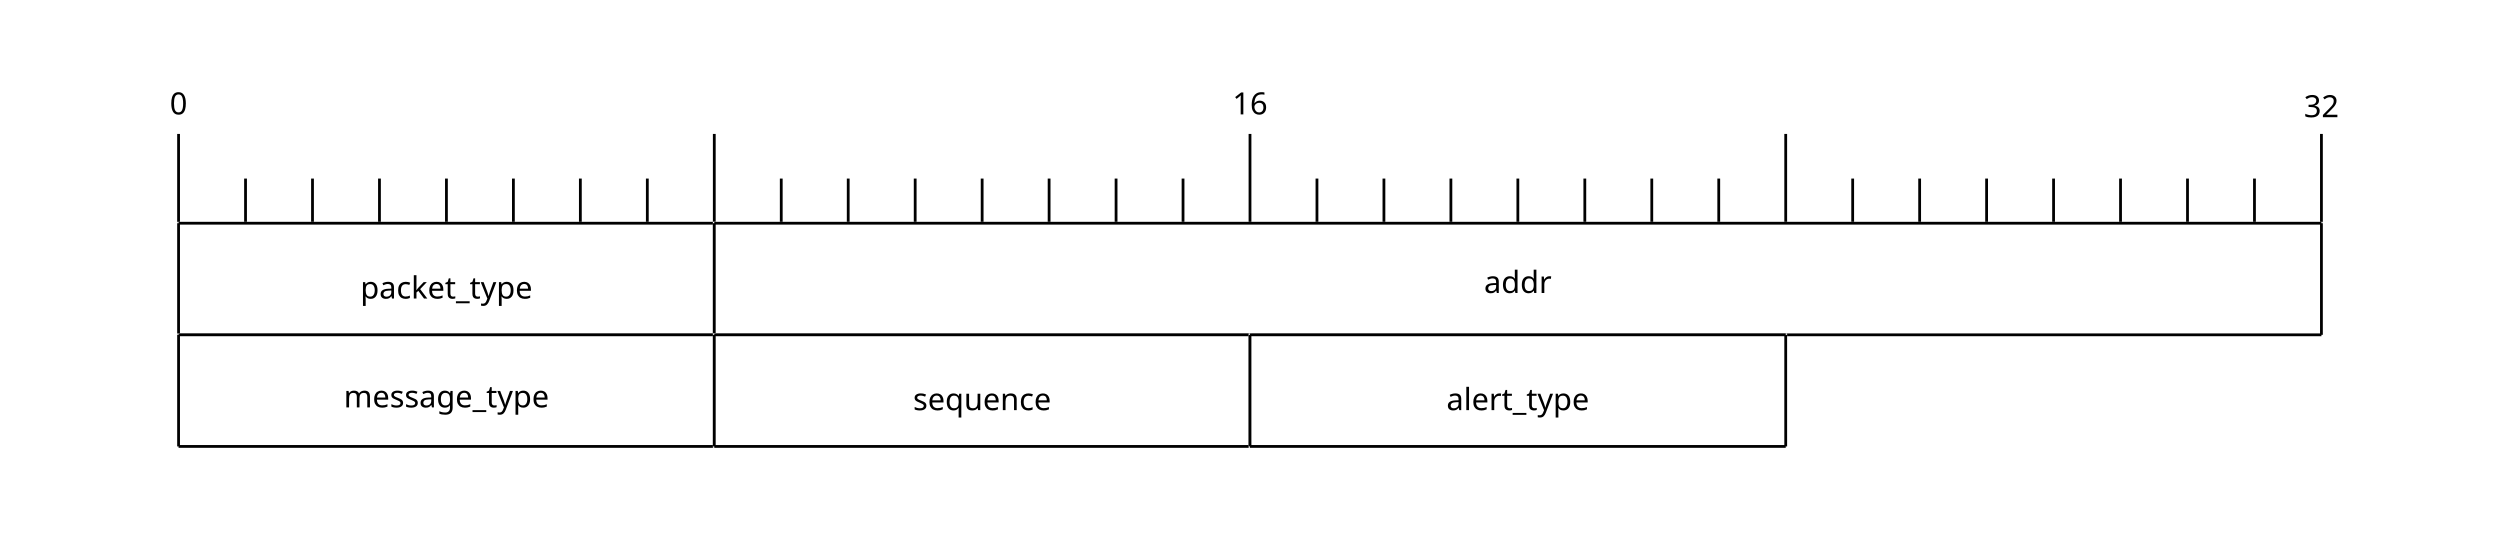
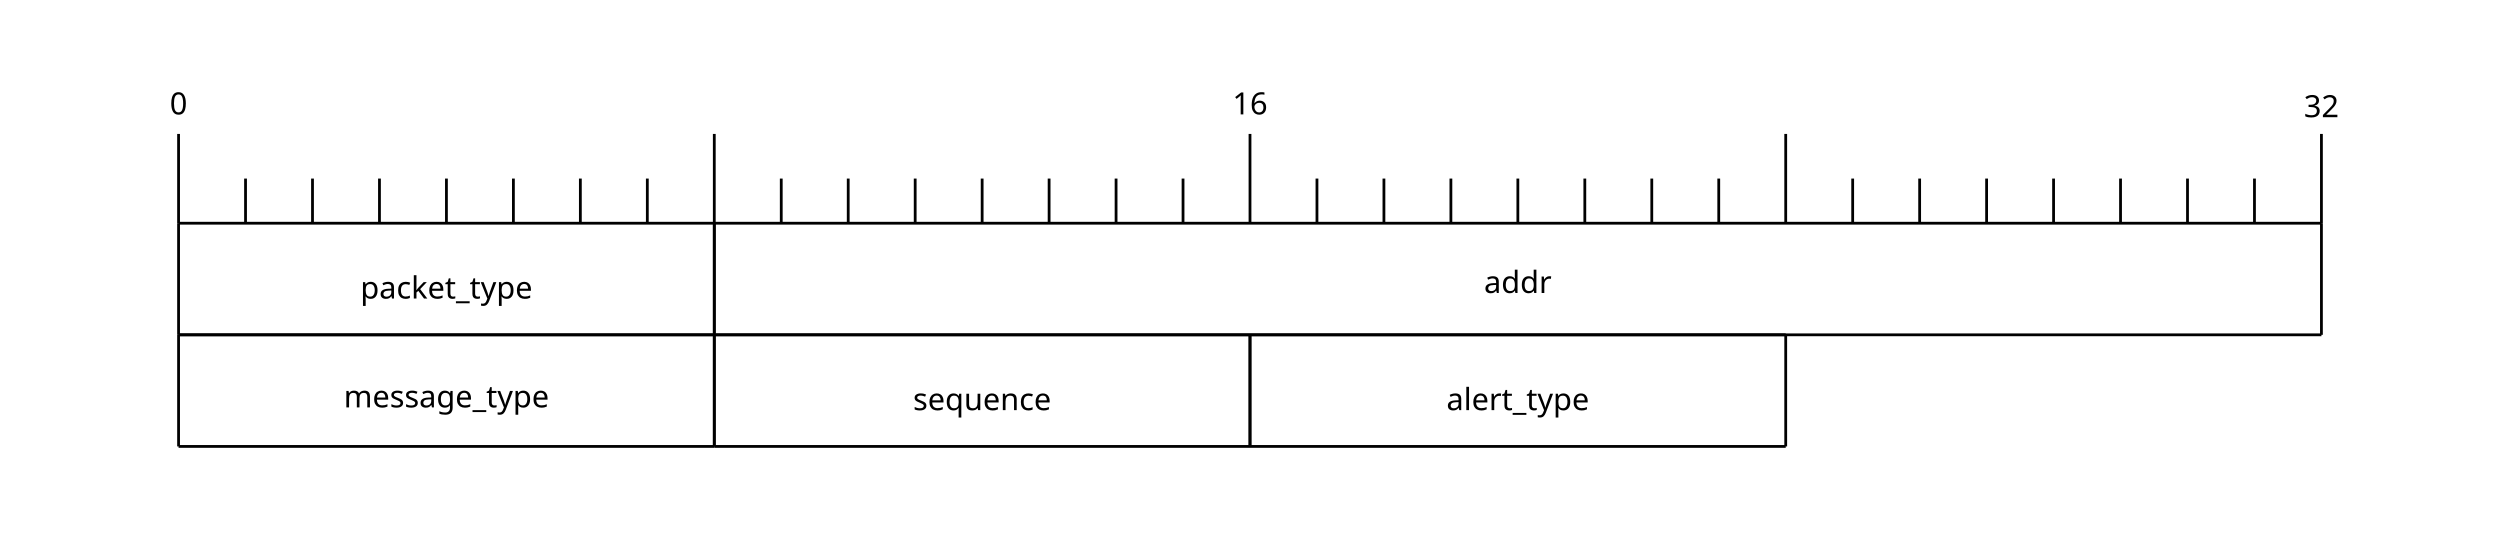
<svg xmlns="http://www.w3.org/2000/svg" viewBox="0 0 896 200">
  <defs id="defs_block">
    <filter height="1.504" id="filter_blur" width="1.157" x="-0.079" y="-0.252">
      <feGaussianBlur id="feGaussianBlur3780" stdDeviation="4.2" />
    </filter>
  </defs>
  <path d="M 64 48 L 64 80" fill="none" stroke="rgb(0,0,0)" />
  <text fill="rgb(0,0,0)" font-family="sans-serif" font-size="11" font-style="normal" font-weight="normal" text-anchor="middle" textLength="7" x="64" y="41">0</text>
  <path d="M 88 64 L 88 80" fill="none" stroke="rgb(0,0,0)" />
  <path d="M 112 64 L 112 80" fill="none" stroke="rgb(0,0,0)" />
  <path d="M 136 64 L 136 80" fill="none" stroke="rgb(0,0,0)" />
  <path d="M 160 64 L 160 80" fill="none" stroke="rgb(0,0,0)" />
  <path d="M 184 64 L 184 80" fill="none" stroke="rgb(0,0,0)" />
  <path d="M 208 64 L 208 80" fill="none" stroke="rgb(0,0,0)" />
  <path d="M 232 64 L 232 80" fill="none" stroke="rgb(0,0,0)" />
  <path d="M 256 48 L 256 80" fill="none" stroke="rgb(0,0,0)" />
  <path d="M 280 64 L 280 80" fill="none" stroke="rgb(0,0,0)" />
  <path d="M 304 64 L 304 80" fill="none" stroke="rgb(0,0,0)" />
  <path d="M 328 64 L 328 80" fill="none" stroke="rgb(0,0,0)" />
  <path d="M 352 64 L 352 80" fill="none" stroke="rgb(0,0,0)" />
  <path d="M 376 64 L 376 80" fill="none" stroke="rgb(0,0,0)" />
  <path d="M 400 64 L 400 80" fill="none" stroke="rgb(0,0,0)" />
  <path d="M 424 64 L 424 80" fill="none" stroke="rgb(0,0,0)" />
  <path d="M 448 48 L 448 80" fill="none" stroke="rgb(0,0,0)" />
  <text fill="rgb(0,0,0)" font-family="sans-serif" font-size="11" font-style="normal" font-weight="normal" text-anchor="middle" textLength="14" x="448" y="41">16</text>
  <path d="M 472 64 L 472 80" fill="none" stroke="rgb(0,0,0)" />
  <path d="M 496 64 L 496 80" fill="none" stroke="rgb(0,0,0)" />
  <path d="M 520 64 L 520 80" fill="none" stroke="rgb(0,0,0)" />
  <path d="M 544 64 L 544 80" fill="none" stroke="rgb(0,0,0)" />
  <path d="M 568 64 L 568 80" fill="none" stroke="rgb(0,0,0)" />
  <path d="M 592 64 L 592 80" fill="none" stroke="rgb(0,0,0)" />
  <path d="M 616 64 L 616 80" fill="none" stroke="rgb(0,0,0)" />
  <path d="M 640 48 L 640 80" fill="none" stroke="rgb(0,0,0)" />
  <path d="M 664 64 L 664 80" fill="none" stroke="rgb(0,0,0)" />
  <path d="M 688 64 L 688 80" fill="none" stroke="rgb(0,0,0)" />
  <path d="M 712 64 L 712 80" fill="none" stroke="rgb(0,0,0)" />
  <path d="M 736 64 L 736 80" fill="none" stroke="rgb(0,0,0)" />
  <path d="M 760 64 L 760 80" fill="none" stroke="rgb(0,0,0)" />
  <path d="M 784 64 L 784 80" fill="none" stroke="rgb(0,0,0)" />
  <path d="M 808 64 L 808 80" fill="none" stroke="rgb(0,0,0)" />
  <path d="M 832 48 L 832 80" fill="none" stroke="rgb(0,0,0)" />
  <text fill="rgb(0,0,0)" font-family="sans-serif" font-size="11" font-style="normal" font-weight="normal" text-anchor="middle" textLength="14" x="832" y="42">32</text>
-   <rect fill="rgb(255,255,255)" height="40" stroke="rgb(255,255,255)" width="192" x="64" y="80" />
+   <rect fill="none" height="40" stroke="none" width="192" x="64" y="80" />
  <path d="M 64 80 L 256 80" fill="none" stroke="rgb(0,0,0)" />
  <path d="M 256 80 L 256 120" fill="none" stroke="rgb(0,0,0)" />
  <path d="M 256 120 L 64 120" fill="none" stroke="rgb(0,0,0)" />
  <path d="M 64 120 L 64 80" fill="none" stroke="rgb(0,0,0)" />
  <text fill="rgb(0,0,0)" font-family="sans-serif" font-size="11" font-style="normal" font-weight="normal" text-anchor="middle" textLength="65" x="160" y="107">packet_type</text>
-   <rect fill="rgb(255,255,255)" height="40" stroke="rgb(255,255,255)" width="576" x="256" y="80" />
+   <rect fill="none" height="40" stroke="none" width="576" x="256" y="80" />
  <path d="M 256 80 L 832 80" fill="none" stroke="rgb(0,0,0)" />
  <path d="M 832 80 L 832 120" fill="none" stroke="rgb(0,0,0)" />
  <path d="M 832 120 L 256 120" fill="none" stroke="rgb(0,0,0)" />
  <path d="M 256 120 L 256 80" fill="none" stroke="rgb(0,0,0)" />
  <text fill="rgb(0,0,0)" font-family="sans-serif" font-size="11" font-style="normal" font-weight="normal" text-anchor="middle" textLength="25" x="544" y="105">addr</text>
-   <rect fill="rgb(255,255,255)" height="40" stroke="rgb(255,255,255)" width="192" x="64" y="120" />
+   <rect fill="none" height="40" stroke="none" width="192" x="64" y="120" />
  <path d="M 64 120 L 256 120" fill="none" stroke="rgb(0,0,0)" />
  <path d="M 256 120 L 256 160" fill="none" stroke="rgb(0,0,0)" />
  <path d="M 256 160 L 64 160" fill="none" stroke="rgb(0,0,0)" />
  <path d="M 64 160 L 64 120" fill="none" stroke="rgb(0,0,0)" />
  <text fill="rgb(0,0,0)" font-family="sans-serif" font-size="11" font-style="normal" font-weight="normal" text-anchor="middle" textLength="77" x="160" y="146">message_type</text>
-   <rect fill="rgb(255,255,255)" height="40" stroke="rgb(255,255,255)" width="192" x="256" y="120" />
+   <rect fill="none" height="40" stroke="none" width="192" x="256" y="120" />
  <path d="M 256 120 L 448 120" fill="none" stroke="rgb(0,0,0)" />
  <path d="M 448 120 L 448 160" fill="none" stroke="rgb(0,0,0)" />
  <path d="M 448 160 L 256 160" fill="none" stroke="rgb(0,0,0)" />
  <path d="M 256 160 L 256 120" fill="none" stroke="rgb(0,0,0)" />
  <text fill="rgb(0,0,0)" font-family="sans-serif" font-size="11" font-style="normal" font-weight="normal" text-anchor="middle" textLength="52" x="352" y="147">sequence</text>
-   <rect fill="rgb(255,255,255)" height="40" stroke="rgb(255,255,255)" width="192" x="448" y="120" />
+   <rect fill="none" height="40" stroke="none" width="192" x="448" y="120" />
  <path d="M 448 120 L 640 120" fill="none" stroke="rgb(0,0,0)" />
  <path d="M 640 120 L 640 160" fill="none" stroke="rgb(0,0,0)" />
  <path d="M 640 160 L 448 160" fill="none" stroke="rgb(0,0,0)" />
  <path d="M 448 160 L 448 120" fill="none" stroke="rgb(0,0,0)" />
  <text fill="rgb(0,0,0)" font-family="sans-serif" font-size="11" font-style="normal" font-weight="normal" text-anchor="middle" textLength="54" x="544" y="147">alert_type</text>
</svg>
